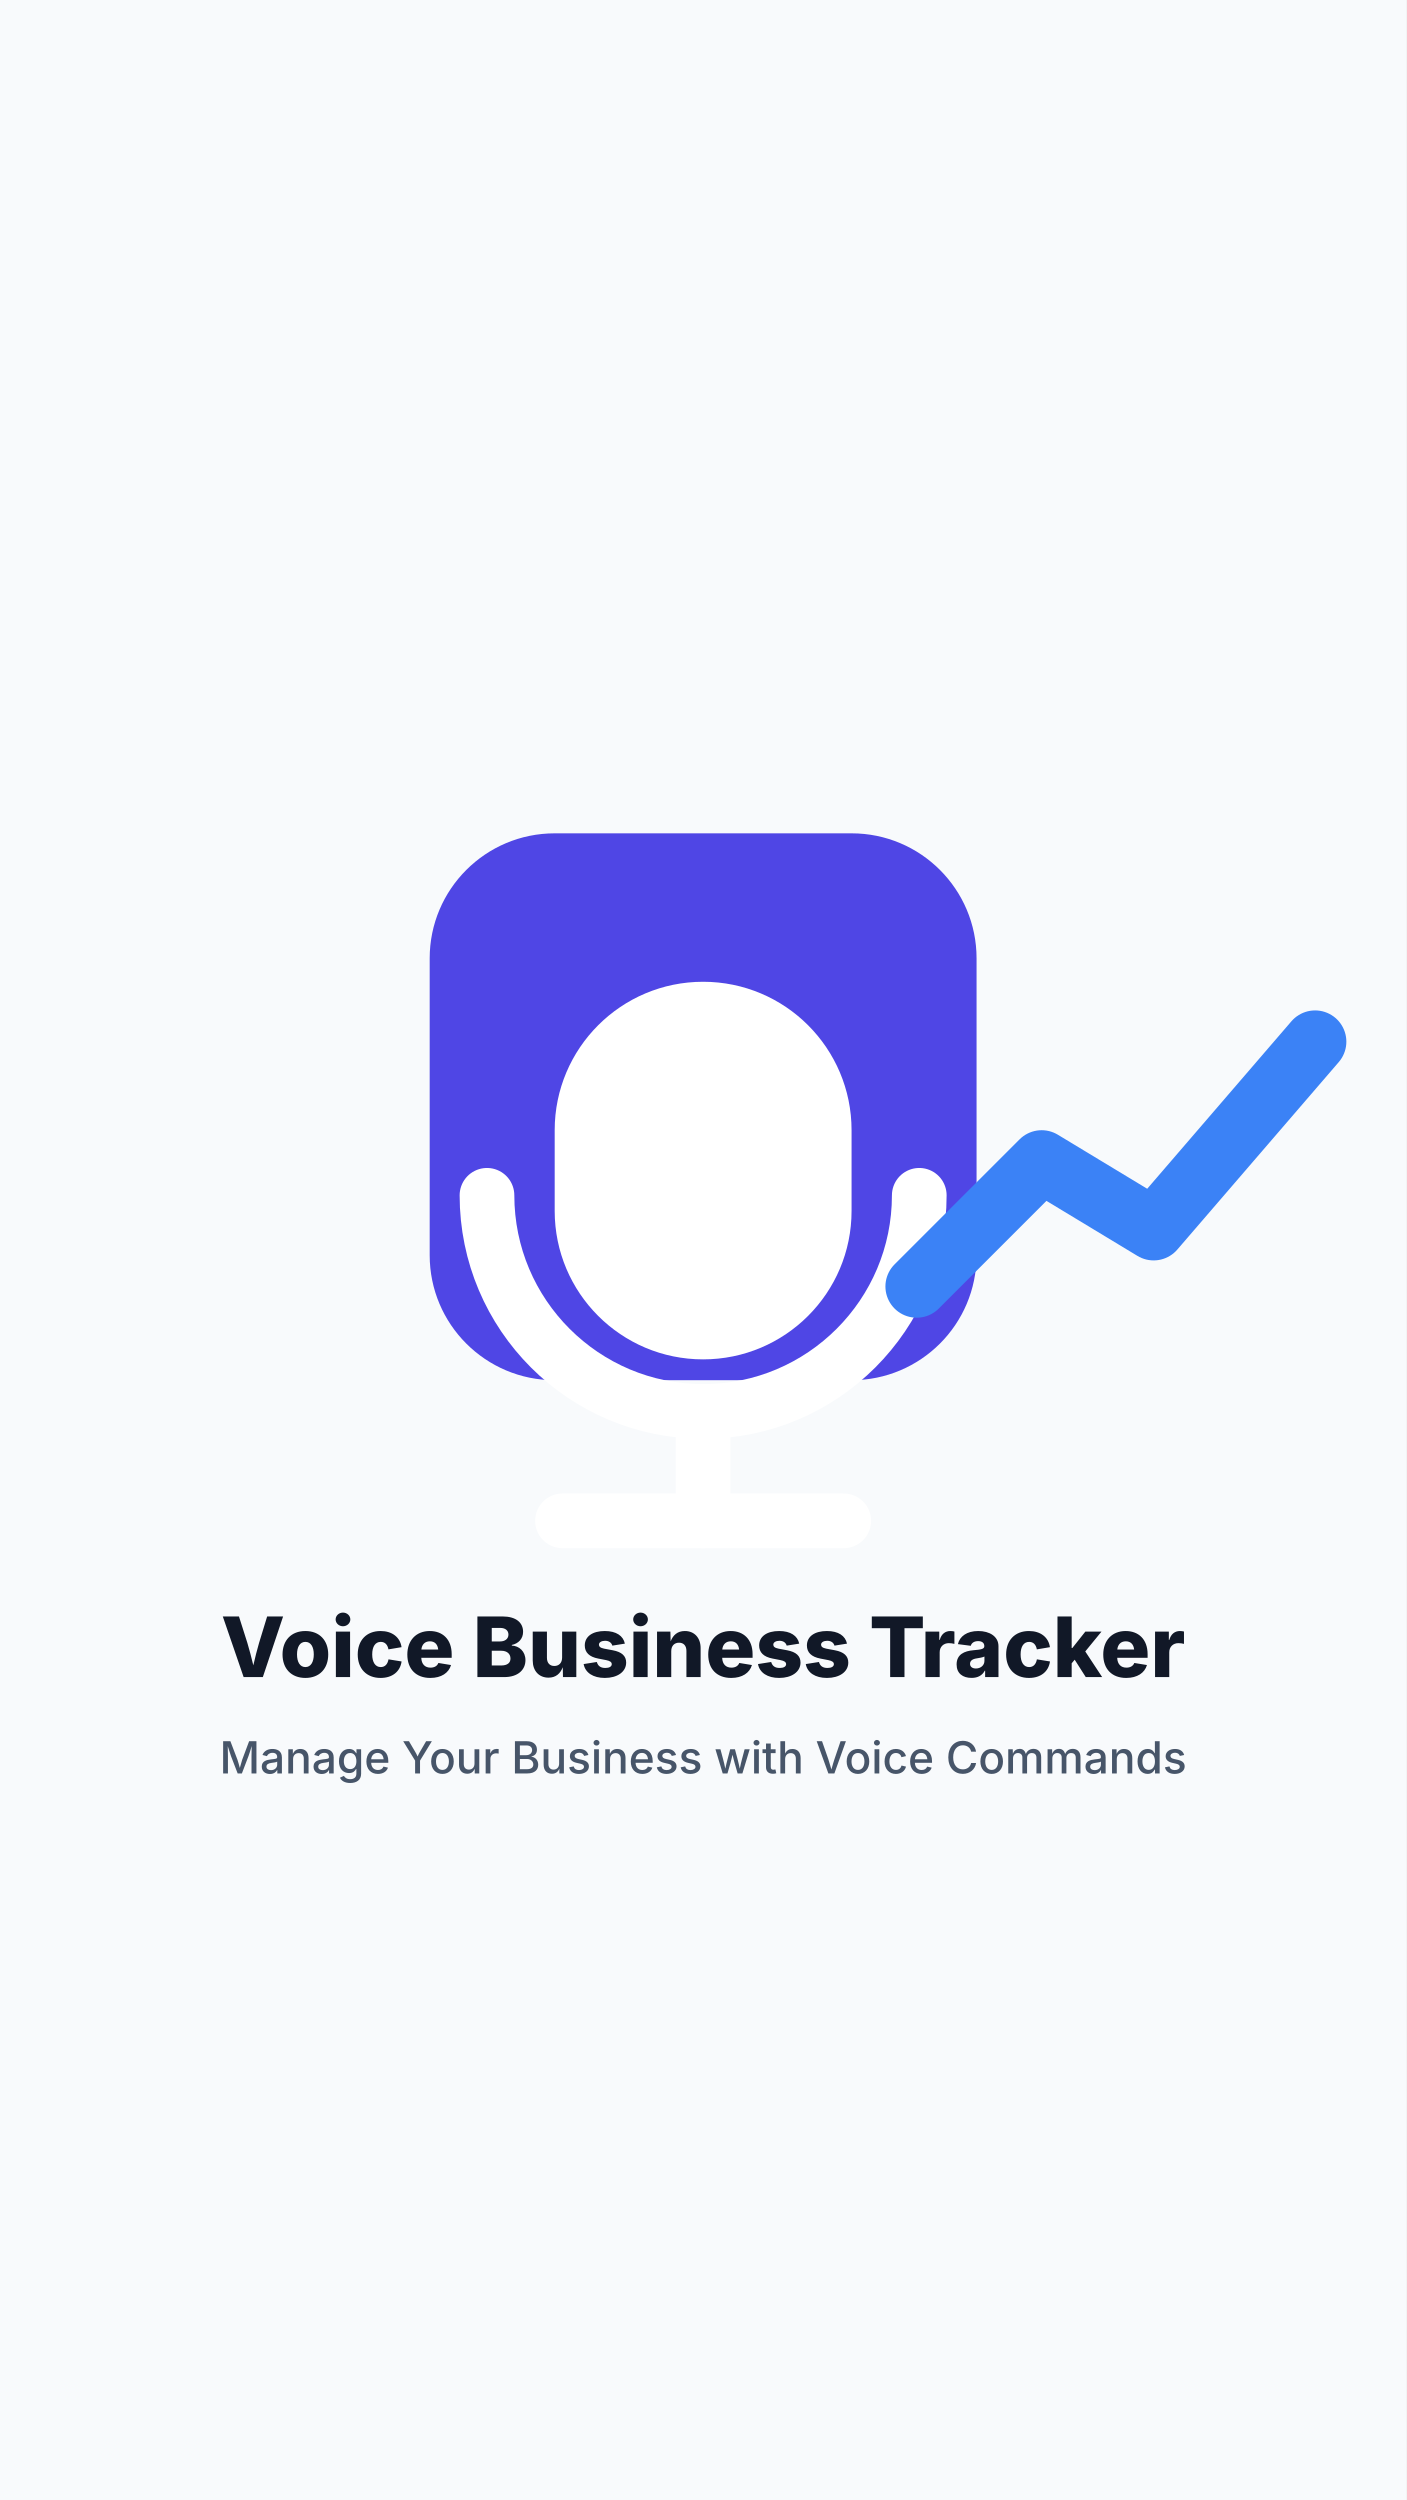
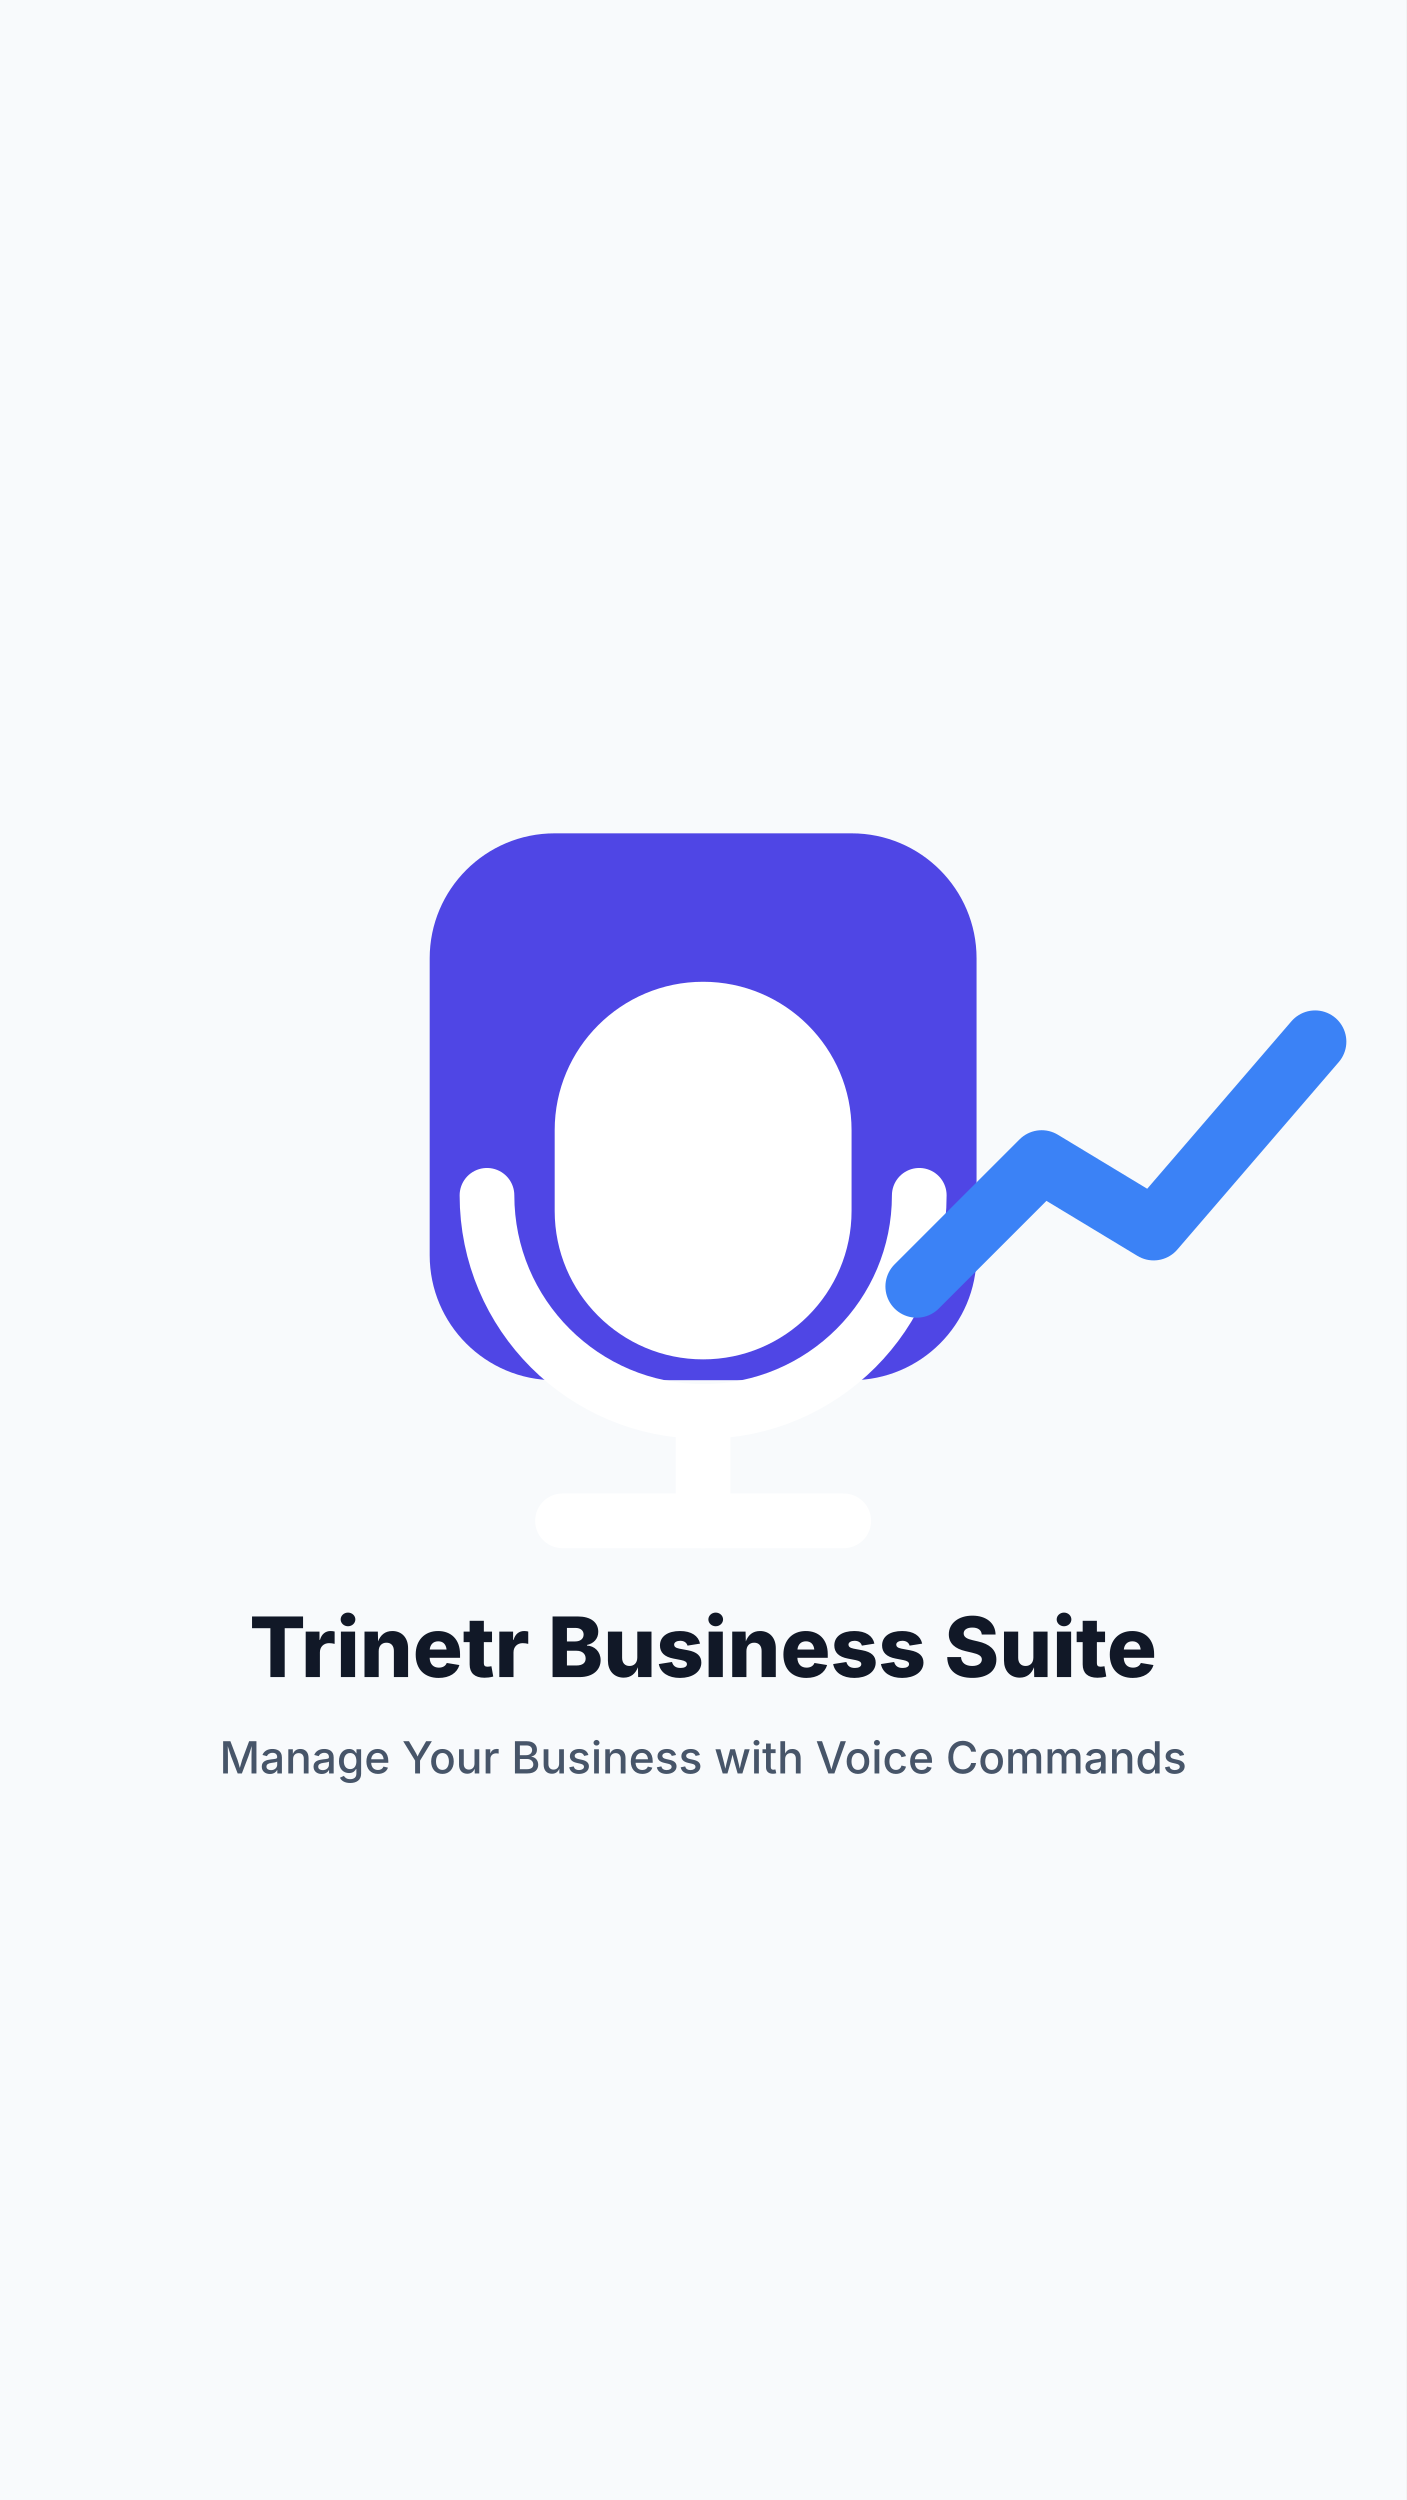
<svg xmlns="http://www.w3.org/2000/svg" width="1080" height="1920" viewBox="0 0 1080 1920" fill="none">
  <rect width="1080" height="1920" fill="#F8FAFC" />
  <rect x="330" y="640" width="420" height="420" rx="96" fill="#4F46E5" />
  <path d="M540 754C477.04 754 426 805.04 426 868V930C426 992.96 477.04 1044 540 1044C602.96 1044 654 992.96 654 930V868C654 805.04 602.96 754 540 754Z" fill="white" />
  <path d="M374 918C374 1009.68 448.32 1084 540 1084C631.68 1084 706 1009.68 706 918" stroke="white" stroke-width="42" stroke-linecap="round" />
  <path d="M540 1084V1168" stroke="white" stroke-width="42" stroke-linecap="round" />
  <path d="M432 1168H648" stroke="white" stroke-width="42" stroke-linecap="round" />
  <path d="M704 988L800 892L886 944L1010 800" stroke="#3B82F6" stroke-width="48" stroke-linecap="round" stroke-linejoin="round" />
-   <text x="540" y="1288" fill="#111827" font-family="Inter, Arial, sans-serif" font-size="64" font-weight="800" text-anchor="middle">Voice Business Tracker</text>
+   <text x="540" y="1288" fill="#111827" font-family="Inter, Arial, sans-serif" font-size="64" font-weight="800" text-anchor="middle">Trinetr Business Suite</text>
  <text x="540" y="1362" fill="#475569" font-family="Inter, Arial, sans-serif" font-size="34" font-weight="500" text-anchor="middle">Manage Your Business with Voice Commands</text>
</svg>
